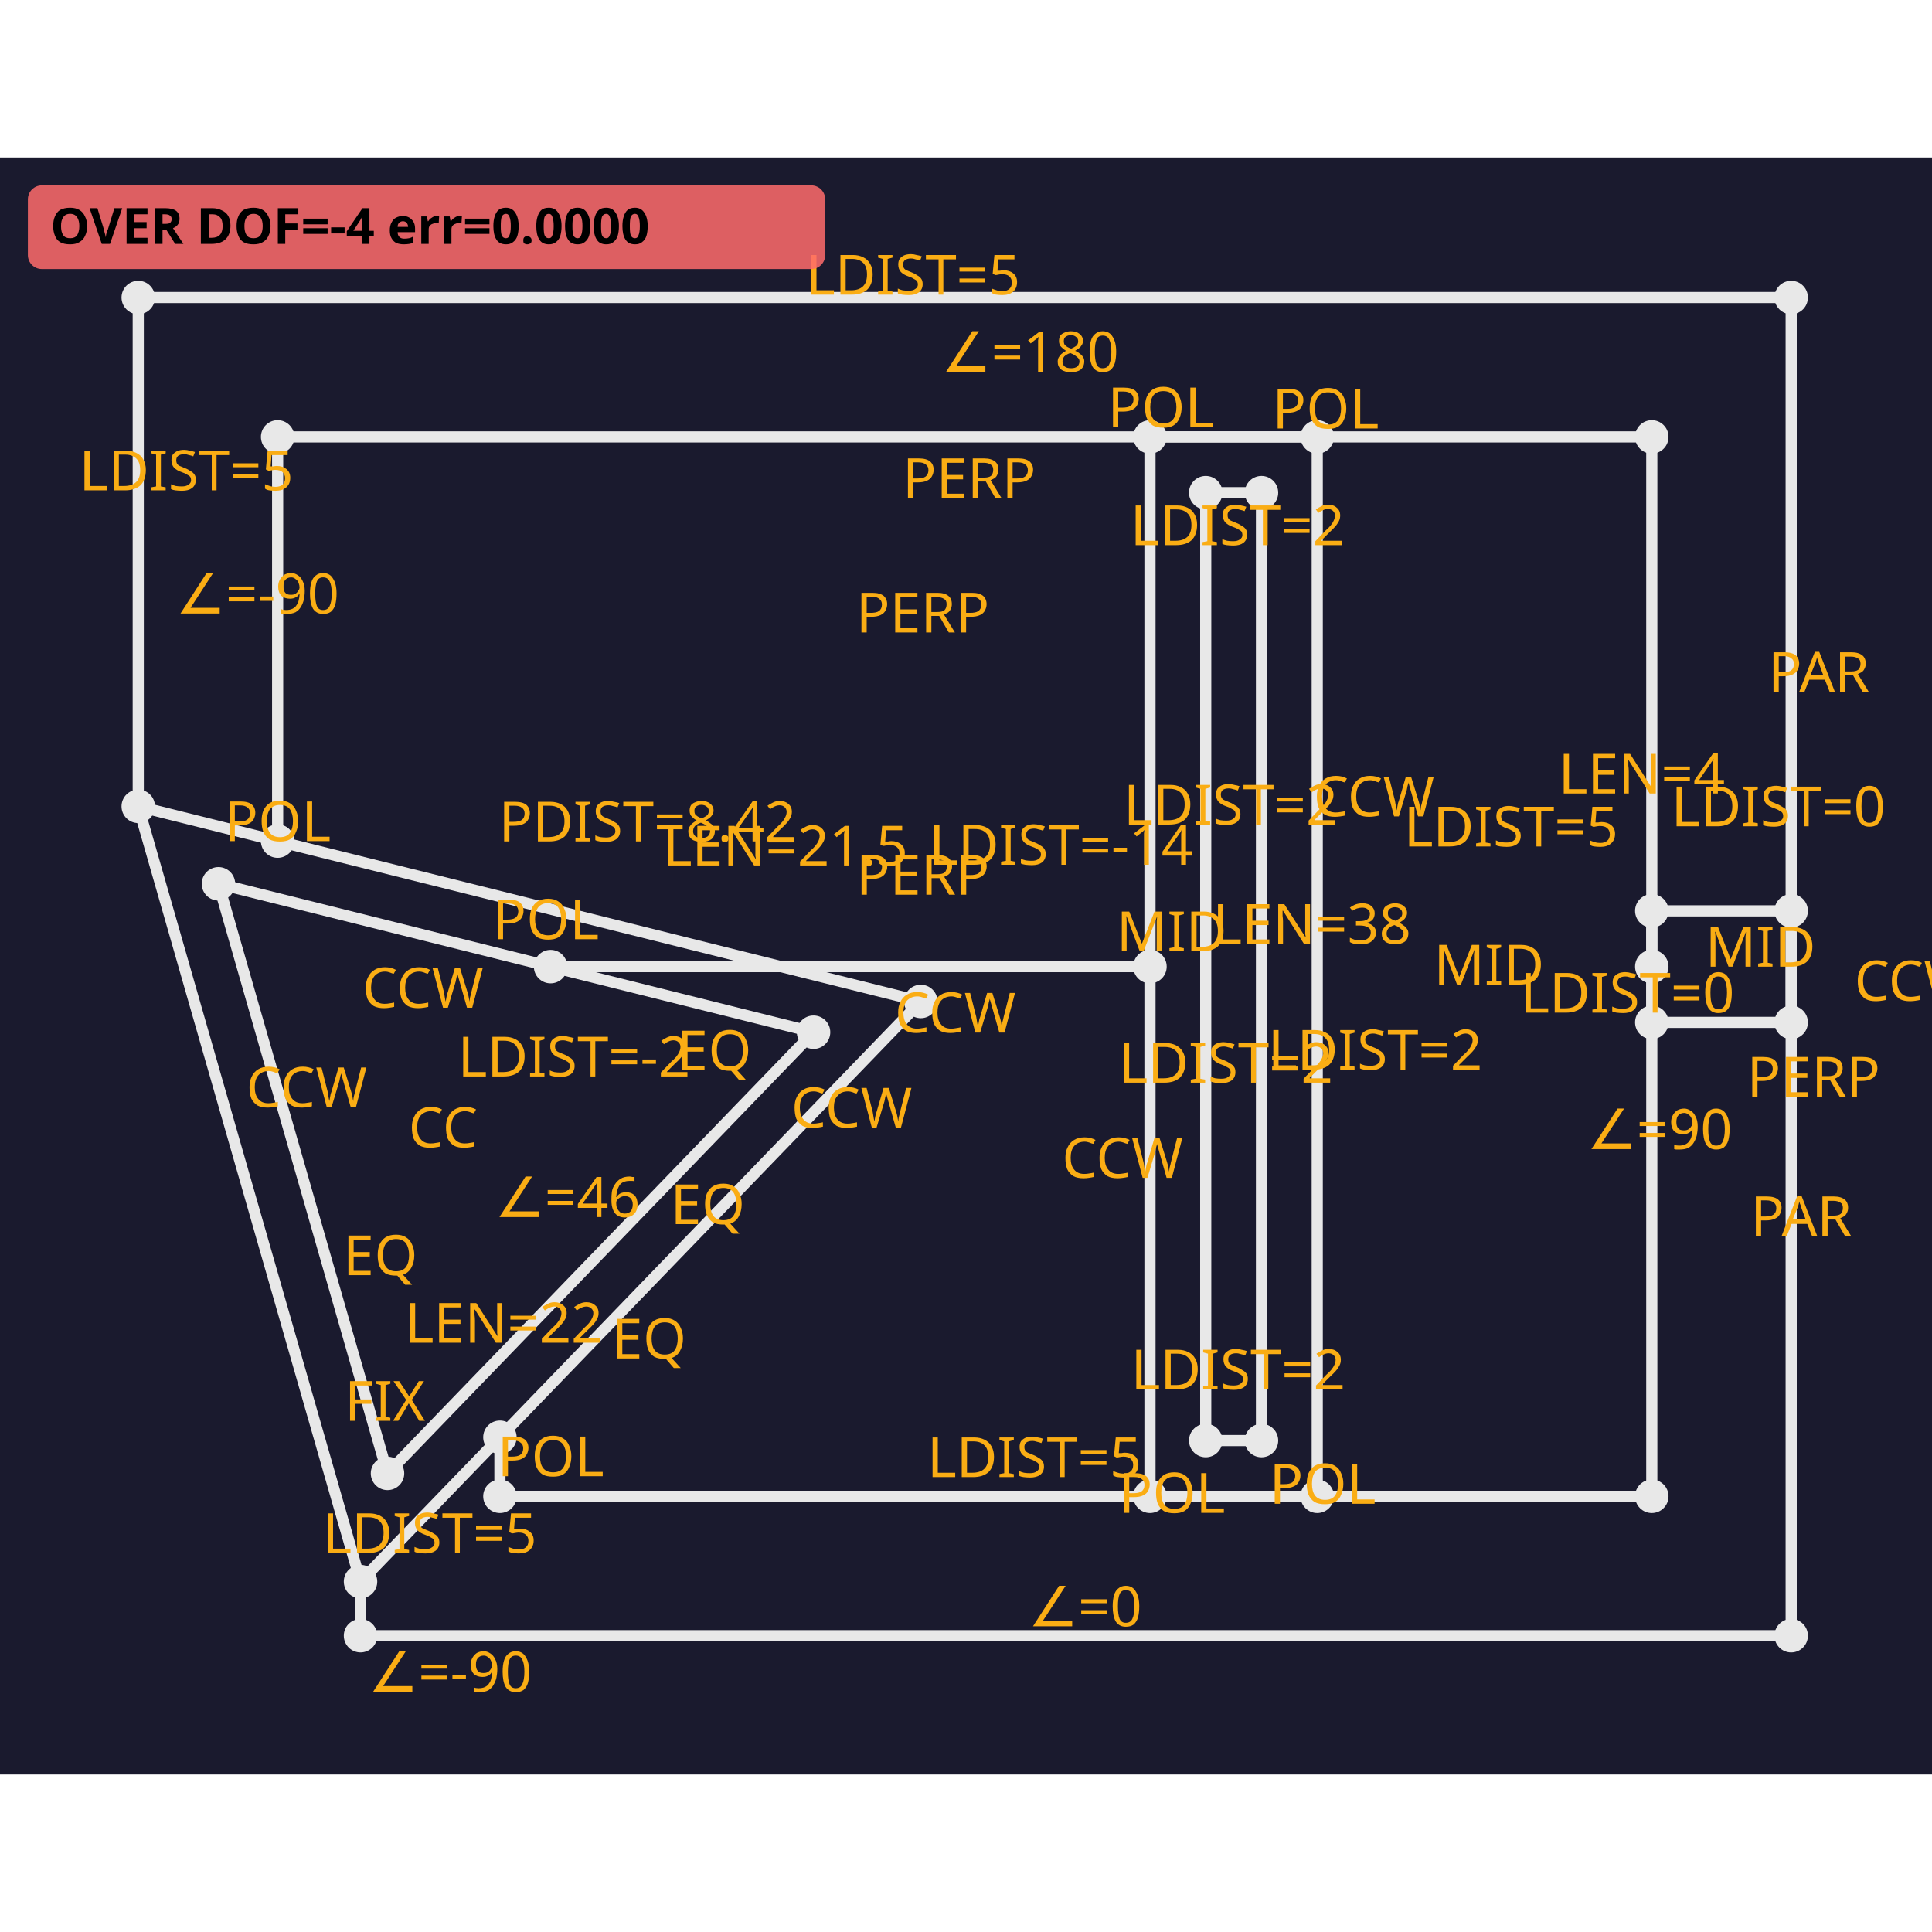
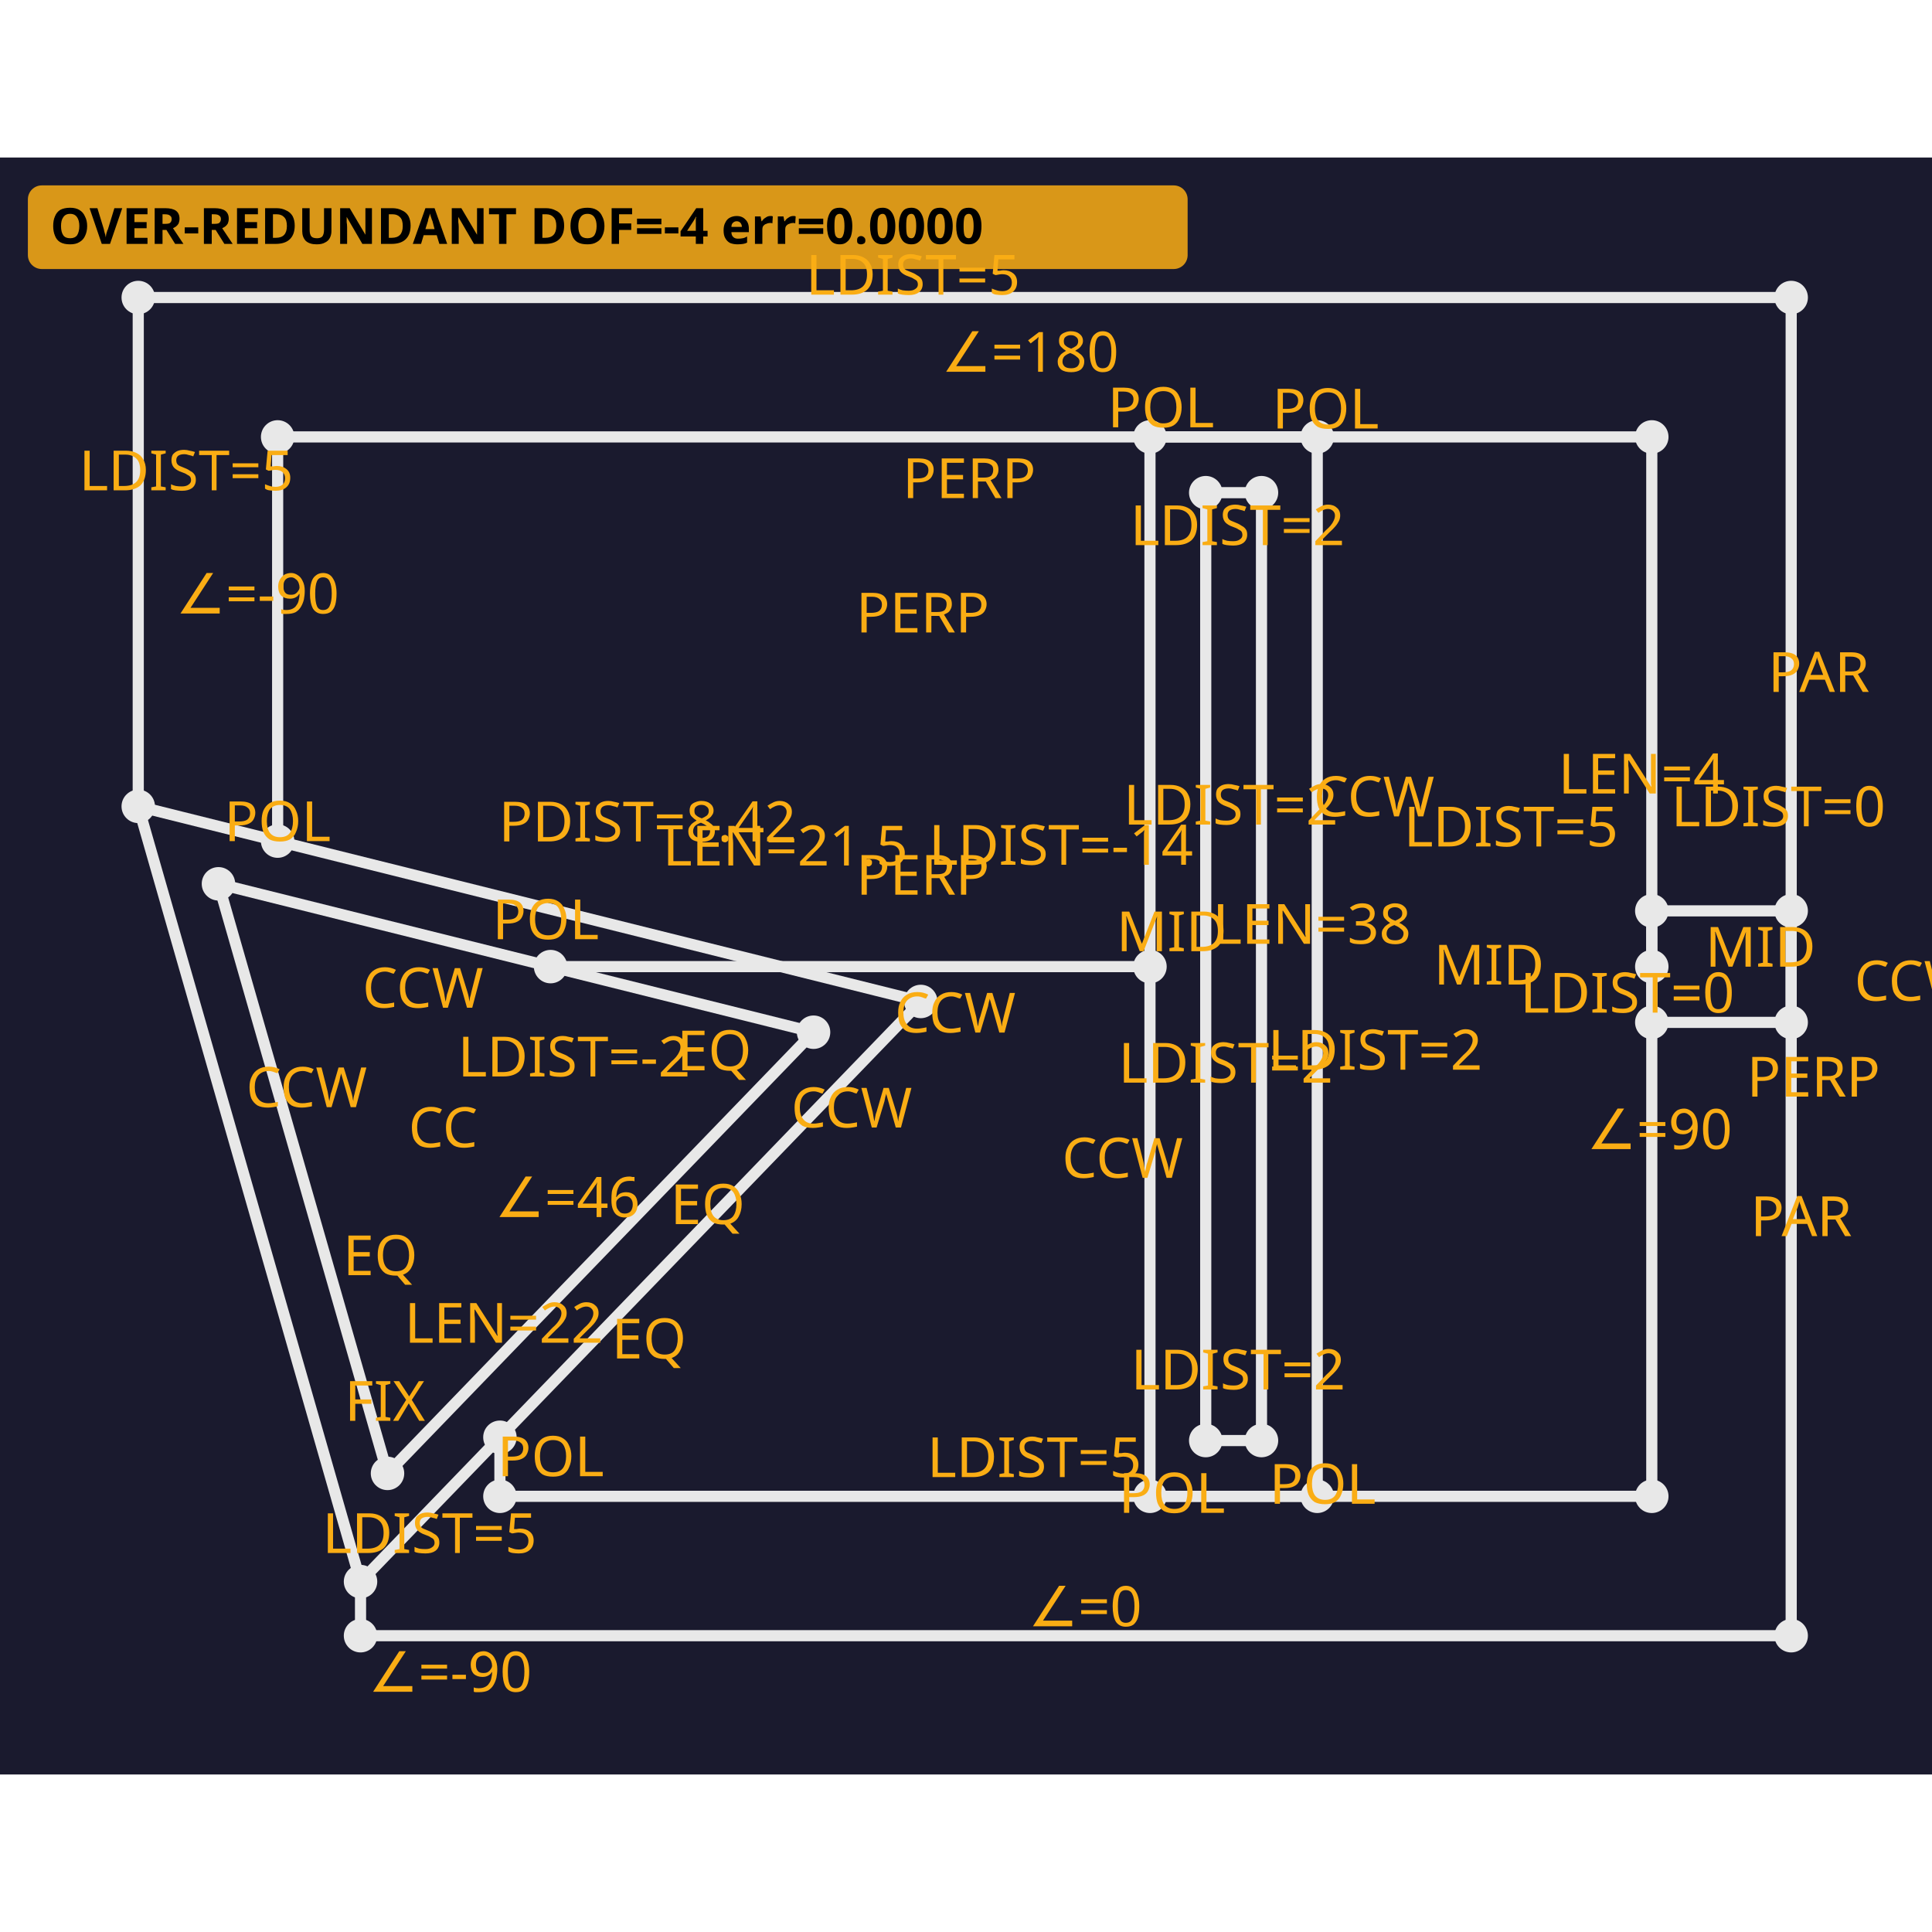
<svg xmlns="http://www.w3.org/2000/svg" viewBox="-13.9 -47.2 69.3 58.0" width="600" height="600">
  <rect x="-13.9" y="-47.2" width="69.3" height="58.0" fill="#1a1a2e" />
  <g data-layer="edges">
    <line x1="0.000" y1="0.000" x2="15.282" y2="-15.825" stroke="#e8e8e8" stroke-width="0.4" />
    <line x1="15.282" y1="-15.825" x2="-6.064" y2="-21.148" stroke="#e8e8e8" stroke-width="0.4" />
    <line x1="-6.064" y1="-21.148" x2="0.000" y2="0.000" stroke="#e8e8e8" stroke-width="0.4" />
    <line x1="-0.968" y1="3.881" x2="19.128" y2="-16.928" stroke="#e8e8e8" stroke-width="0.4" />
    <line x1="19.128" y1="-16.928" x2="-8.941" y2="-23.926" stroke="#e8e8e8" stroke-width="0.4" />
    <line x1="-8.941" y1="-23.926" x2="-0.968" y2="3.881" stroke="#e8e8e8" stroke-width="0.4" />
    <line x1="-0.968" y1="3.881" x2="-0.968" y2="5.822" stroke="#e8e8e8" stroke-width="0.4" />
    <line x1="-0.968" y1="5.822" x2="50.349" y2="5.822" stroke="#e8e8e8" stroke-width="0.4" />
    <line x1="50.349" y1="5.822" x2="50.349" y2="-42.178" stroke="#e8e8e8" stroke-width="0.4" />
    <line x1="50.349" y1="-42.178" x2="-8.941" y2="-42.178" stroke="#e8e8e8" stroke-width="0.4" />
    <line x1="-8.941" y1="-42.178" x2="-8.941" y2="-23.926" stroke="#e8e8e8" stroke-width="0.4" />
    <line x1="4.032" y1="-1.296" x2="4.032" y2="0.822" stroke="#e8e8e8" stroke-width="0.4" />
    <line x1="4.032" y1="0.822" x2="45.349" y2="0.822" stroke="#e8e8e8" stroke-width="0.4" />
    <line x1="45.349" y1="0.822" x2="45.349" y2="-37.178" stroke="#e8e8e8" stroke-width="0.4" />
    <line x1="45.349" y1="-37.178" x2="-3.941" y2="-37.178" stroke="#e8e8e8" stroke-width="0.4" />
    <line x1="-3.941" y1="-37.178" x2="-3.941" y2="-22.680" stroke="#e8e8e8" stroke-width="0.4" />
    <line x1="45.349" y1="-20.178" x2="45.349" y2="-16.178" stroke="#e8e8e8" stroke-width="0.4" />
    <line x1="45.349" y1="-16.178" x2="50.349" y2="-16.178" stroke="#e8e8e8" stroke-width="0.4" />
    <line x1="50.349" y1="-16.178" x2="50.349" y2="-20.178" stroke="#e8e8e8" stroke-width="0.4" />
    <line x1="50.349" y1="-20.178" x2="45.349" y2="-20.178" stroke="#e8e8e8" stroke-width="0.4" />
    <line x1="33.349" y1="-37.178" x2="27.349" y2="-37.178" stroke="#e8e8e8" stroke-width="0.4" />
    <line x1="27.349" y1="-37.178" x2="27.349" y2="0.822" stroke="#e8e8e8" stroke-width="0.4" />
    <line x1="27.349" y1="0.822" x2="33.349" y2="0.822" stroke="#e8e8e8" stroke-width="0.4" />
    <line x1="33.349" y1="0.822" x2="33.349" y2="-37.178" stroke="#e8e8e8" stroke-width="0.4" />
    <line x1="31.349" y1="-35.178" x2="29.349" y2="-35.178" stroke="#e8e8e8" stroke-width="0.4" />
    <line x1="29.349" y1="-35.178" x2="29.349" y2="-1.178" stroke="#e8e8e8" stroke-width="0.4" />
    <line x1="29.349" y1="-1.178" x2="31.349" y2="-1.178" stroke="#e8e8e8" stroke-width="0.4" />
    <line x1="31.349" y1="-1.178" x2="31.349" y2="-35.178" stroke="#e8e8e8" stroke-width="0.4" />
    <line x1="5.849" y1="-18.178" x2="27.349" y2="-18.178" stroke="#e8e8e8" stroke-width="0.4" />
    <circle cx="0.000" cy="0.000" r="0.6" fill="#e8e8e8" />
    <circle cx="15.282" cy="-15.825" r="0.6" fill="#e8e8e8" />
    <circle cx="-6.064" cy="-21.148" r="0.6" fill="#e8e8e8" />
    <circle cx="-0.968" cy="3.881" r="0.6" fill="#e8e8e8" />
    <circle cx="19.128" cy="-16.928" r="0.6" fill="#e8e8e8" />
    <circle cx="-8.941" cy="-23.926" r="0.6" fill="#e8e8e8" />
    <circle cx="5.849" cy="-18.178" r="0.6" fill="#e8e8e8" />
    <circle cx="-0.968" cy="5.822" r="0.6" fill="#e8e8e8" />
    <circle cx="50.349" cy="5.822" r="0.6" fill="#e8e8e8" />
    <circle cx="50.349" cy="-42.178" r="0.6" fill="#e8e8e8" />
    <circle cx="-8.941" cy="-42.178" r="0.6" fill="#e8e8e8" />
    <circle cx="4.032" cy="-1.296" r="0.6" fill="#e8e8e8" />
    <circle cx="-3.941" cy="-22.680" r="0.6" fill="#e8e8e8" />
    <circle cx="4.032" cy="0.822" r="0.6" fill="#e8e8e8" />
    <circle cx="45.349" cy="0.822" r="0.6" fill="#e8e8e8" />
    <circle cx="45.349" cy="-37.178" r="0.6" fill="#e8e8e8" />
    <circle cx="-3.941" cy="-37.178" r="0.6" fill="#e8e8e8" />
    <circle cx="45.349" cy="-20.178" r="0.6" fill="#e8e8e8" />
    <circle cx="45.349" cy="-18.178" r="0.6" fill="#e8e8e8" />
    <circle cx="45.349" cy="-16.178" r="0.6" fill="#e8e8e8" />
    <circle cx="50.349" cy="-16.178" r="0.6" fill="#e8e8e8" />
    <circle cx="50.349" cy="-20.178" r="0.6" fill="#e8e8e8" />
    <circle cx="33.349" cy="-37.178" r="0.6" fill="#e8e8e8" />
    <circle cx="27.349" cy="-37.178" r="0.6" fill="#e8e8e8" />
    <circle cx="27.349" cy="0.822" r="0.6" fill="#e8e8e8" />
    <circle cx="33.349" cy="0.822" r="0.6" fill="#e8e8e8" />
    <circle cx="31.349" cy="-35.178" r="0.6" fill="#e8e8e8" />
    <circle cx="29.349" cy="-35.178" r="0.6" fill="#e8e8e8" />
    <circle cx="29.349" cy="-1.178" r="0.6" fill="#e8e8e8" />
    <circle cx="31.349" cy="-1.178" r="0.6" fill="#e8e8e8" />
    <circle cx="27.349" cy="-18.178" r="0.6" fill="#e8e8e8" />
  </g>
  <g data-layer="construction">
  </g>
  <g data-layer="labels">
    <text x="-0.088" y="-1.885" fill="#faad14" font-size="2" font-family="sans-serif" text-anchor="middle">FIX</text>
    <text x="-0.253" y="-7.107" fill="#faad14" font-size="2" font-family="sans-serif" text-anchor="middle">EQ</text>
    <text x="11.722" y="-14.458" fill="#faad14" font-size="2" font-family="sans-serif" text-anchor="middle">EQ</text>
    <text x="1.272" y="-16.702" fill="#faad14" font-size="2" font-family="sans-serif" text-anchor="middle">CCW</text>
    <text x="9.385" y="-4.120" fill="#faad14" font-size="2" font-family="sans-serif" text-anchor="middle">EQ</text>
    <text x="11.488" y="-8.939" fill="#faad14" font-size="2" font-family="sans-serif" text-anchor="middle">EQ</text>
    <text x="-2.900" y="-13.137" fill="#faad14" font-size="2" font-family="sans-serif" text-anchor="middle">CCW</text>
    <text x="4.174" y="-4.687" fill="#faad14" font-size="2" font-family="sans-serif" text-anchor="middle">LEN=22</text>
    <text x="6.689" y="-14.237" fill="#faad14" font-size="2" font-family="sans-serif" text-anchor="middle">LDIST=-2</text>
    <text x="1.992" y="-11.696" fill="#faad14" font-size="2" font-family="sans-serif" text-anchor="middle">CC</text>
    <text x="6.454" y="-9.193" fill="#faad14" font-size="2" font-family="sans-serif" text-anchor="middle">∠=46</text>
    <text x="5.681" y="-19.161" fill="#faad14" font-size="2" font-family="sans-serif" text-anchor="middle">POL</text>
    <text x="9.332" y="-22.666" fill="#faad14" font-size="2" font-family="sans-serif" text-anchor="middle">PDIST=8.42</text>
    <text x="16.649" y="-12.407" fill="#faad14" font-size="2" font-family="sans-serif" text-anchor="middle">CCW</text>
    <text x="2.245" y="7.834" fill="#faad14" font-size="2" font-family="sans-serif" text-anchor="middle">∠=-90</text>
    <text x="25.020" y="5.486" fill="#faad14" font-size="2" font-family="sans-serif" text-anchor="middle">∠=0</text>
    <text x="45.623" y="-11.630" fill="#faad14" font-size="2" font-family="sans-serif" text-anchor="middle">∠=90</text>
    <text x="23.052" y="-39.516" fill="#faad14" font-size="2" font-family="sans-serif" text-anchor="middle">∠=180</text>
    <text x="-4.666" y="-30.844" fill="#faad14" font-size="2" font-family="sans-serif" text-anchor="middle">∠=-90</text>
    <text x="5.855" y="0.102" fill="#faad14" font-size="2" font-family="sans-serif" text-anchor="middle">POL</text>
    <text x="-3.941" y="-22.680" fill="#faad14" font-size="2" font-family="sans-serif" text-anchor="middle">POL</text>
    <text x="20.366" y="-15.813" fill="#faad14" font-size="2" font-family="sans-serif" text-anchor="middle">CCW</text>
    <text x="1.513" y="2.855" fill="#faad14" font-size="2" font-family="sans-serif" text-anchor="middle">LDIST=5</text>
    <text x="23.205" y="0.132" fill="#faad14" font-size="2" font-family="sans-serif" text-anchor="middle">LDIST=5</text>
    <text x="40.304" y="-22.488" fill="#faad14" font-size="2" font-family="sans-serif" text-anchor="middle">LDIST=5</text>
    <text x="18.853" y="-42.280" fill="#faad14" font-size="2" font-family="sans-serif" text-anchor="middle">LDIST=5</text>
    <text x="-7.216" y="-35.260" fill="#faad14" font-size="2" font-family="sans-serif" text-anchor="middle">LDIST=5</text>
    <text x="54.787" y="-16.953" fill="#faad14" font-size="2" font-family="sans-serif" text-anchor="middle">CCW</text>
    <text x="51.343" y="-28.030" fill="#faad14" font-size="2" font-family="sans-serif" text-anchor="middle">PAR</text>
    <text x="50.711" y="-8.509" fill="#faad14" font-size="2" font-family="sans-serif" text-anchor="middle">PAR</text>
    <text x="44.989" y="-24.384" fill="#faad14" font-size="2" font-family="sans-serif" text-anchor="middle">LEN=4</text>
    <text x="51.155" y="-13.513" fill="#faad14" font-size="2" font-family="sans-serif" text-anchor="middle">PERP</text>
    <text x="49.894" y="-23.211" fill="#faad14" font-size="2" font-family="sans-serif" text-anchor="middle">LDIST=0</text>
    <text x="44.474" y="-16.526" fill="#faad14" font-size="2" font-family="sans-serif" text-anchor="middle">LDIST=0</text>
    <text x="49.248" y="-18.175" fill="#faad14" font-size="2" font-family="sans-serif" text-anchor="middle">MID</text>
    <text x="39.510" y="-17.535" fill="#faad14" font-size="2" font-family="sans-serif" text-anchor="middle">MID</text>
    <text x="35.385" y="-23.566" fill="#faad14" font-size="2" font-family="sans-serif" text-anchor="middle">CCW</text>
    <text x="33.652" y="-37.481" fill="#faad14" font-size="2" font-family="sans-serif" text-anchor="middle">POL</text>
    <text x="27.746" y="-37.521" fill="#faad14" font-size="2" font-family="sans-serif" text-anchor="middle">POL</text>
    <text x="28.141" y="1.414" fill="#faad14" font-size="2" font-family="sans-serif" text-anchor="middle">POL</text>
    <text x="33.547" y="1.090" fill="#faad14" font-size="2" font-family="sans-serif" text-anchor="middle">POL</text>
    <text x="19.200" y="-30.165" fill="#faad14" font-size="2" font-family="sans-serif" text-anchor="middle">PERP</text>
    <text x="20.869" y="-34.984" fill="#faad14" font-size="2" font-family="sans-serif" text-anchor="middle">PERP</text>
    <text x="26.366" y="-10.599" fill="#faad14" font-size="2" font-family="sans-serif" text-anchor="middle">CCW</text>
    <text x="30.489" y="-33.295" fill="#faad14" font-size="2" font-family="sans-serif" text-anchor="middle">LDIST=2</text>
    <text x="30.247" y="-23.273" fill="#faad14" font-size="2" font-family="sans-serif" text-anchor="middle">LDIST=2</text>
    <text x="30.514" y="-3.010" fill="#faad14" font-size="2" font-family="sans-serif" text-anchor="middle">LDIST=2</text>
    <text x="30.067" y="-14.013" fill="#faad14" font-size="2" font-family="sans-serif" text-anchor="middle">LDIST=2</text>
    <text x="35.426" y="-14.480" fill="#faad14" font-size="2" font-family="sans-serif" text-anchor="middle">LDIST=2</text>
    <text x="24.158" y="-21.832" fill="#faad14" font-size="2" font-family="sans-serif" text-anchor="middle">LDIST=-14</text>
    <text x="33.156" y="-18.994" fill="#faad14" font-size="2" font-family="sans-serif" text-anchor="middle">LEN=38</text>
    <text x="28.127" y="-18.730" fill="#faad14" font-size="2" font-family="sans-serif" text-anchor="middle">MID</text>
    <text x="14.275" y="-21.804" fill="#faad14" font-size="2" font-family="sans-serif" text-anchor="middle">LEN=21.5</text>
    <text x="19.206" y="-20.758" fill="#faad14" font-size="2" font-family="sans-serif" text-anchor="middle">PERP</text>
  </g>
  <g data-layer="status">
-     <rect x="-12.9" y="-46.2" width="28.6" height="3" rx="0.5" fill="#ff6b6b" opacity="0.85" />
-     <text x="-12.1" y="-44.1" fill="#000000" font-size="1.8" font-family="sans-serif" font-weight="bold">OVER DOF=-4 err=0.0000</text>
+     <rect x="-12.9" y="-46.2" width="41.6" height="3" rx="0.5" fill="#faad14" opacity="0.85" />
+     <text x="-12.1" y="-44.1" fill="#000000" font-size="1.8" font-family="sans-serif" font-weight="bold">OVER-REDUNDANT DOF=-4 err=0.0000</text>
  </g>
</svg>
